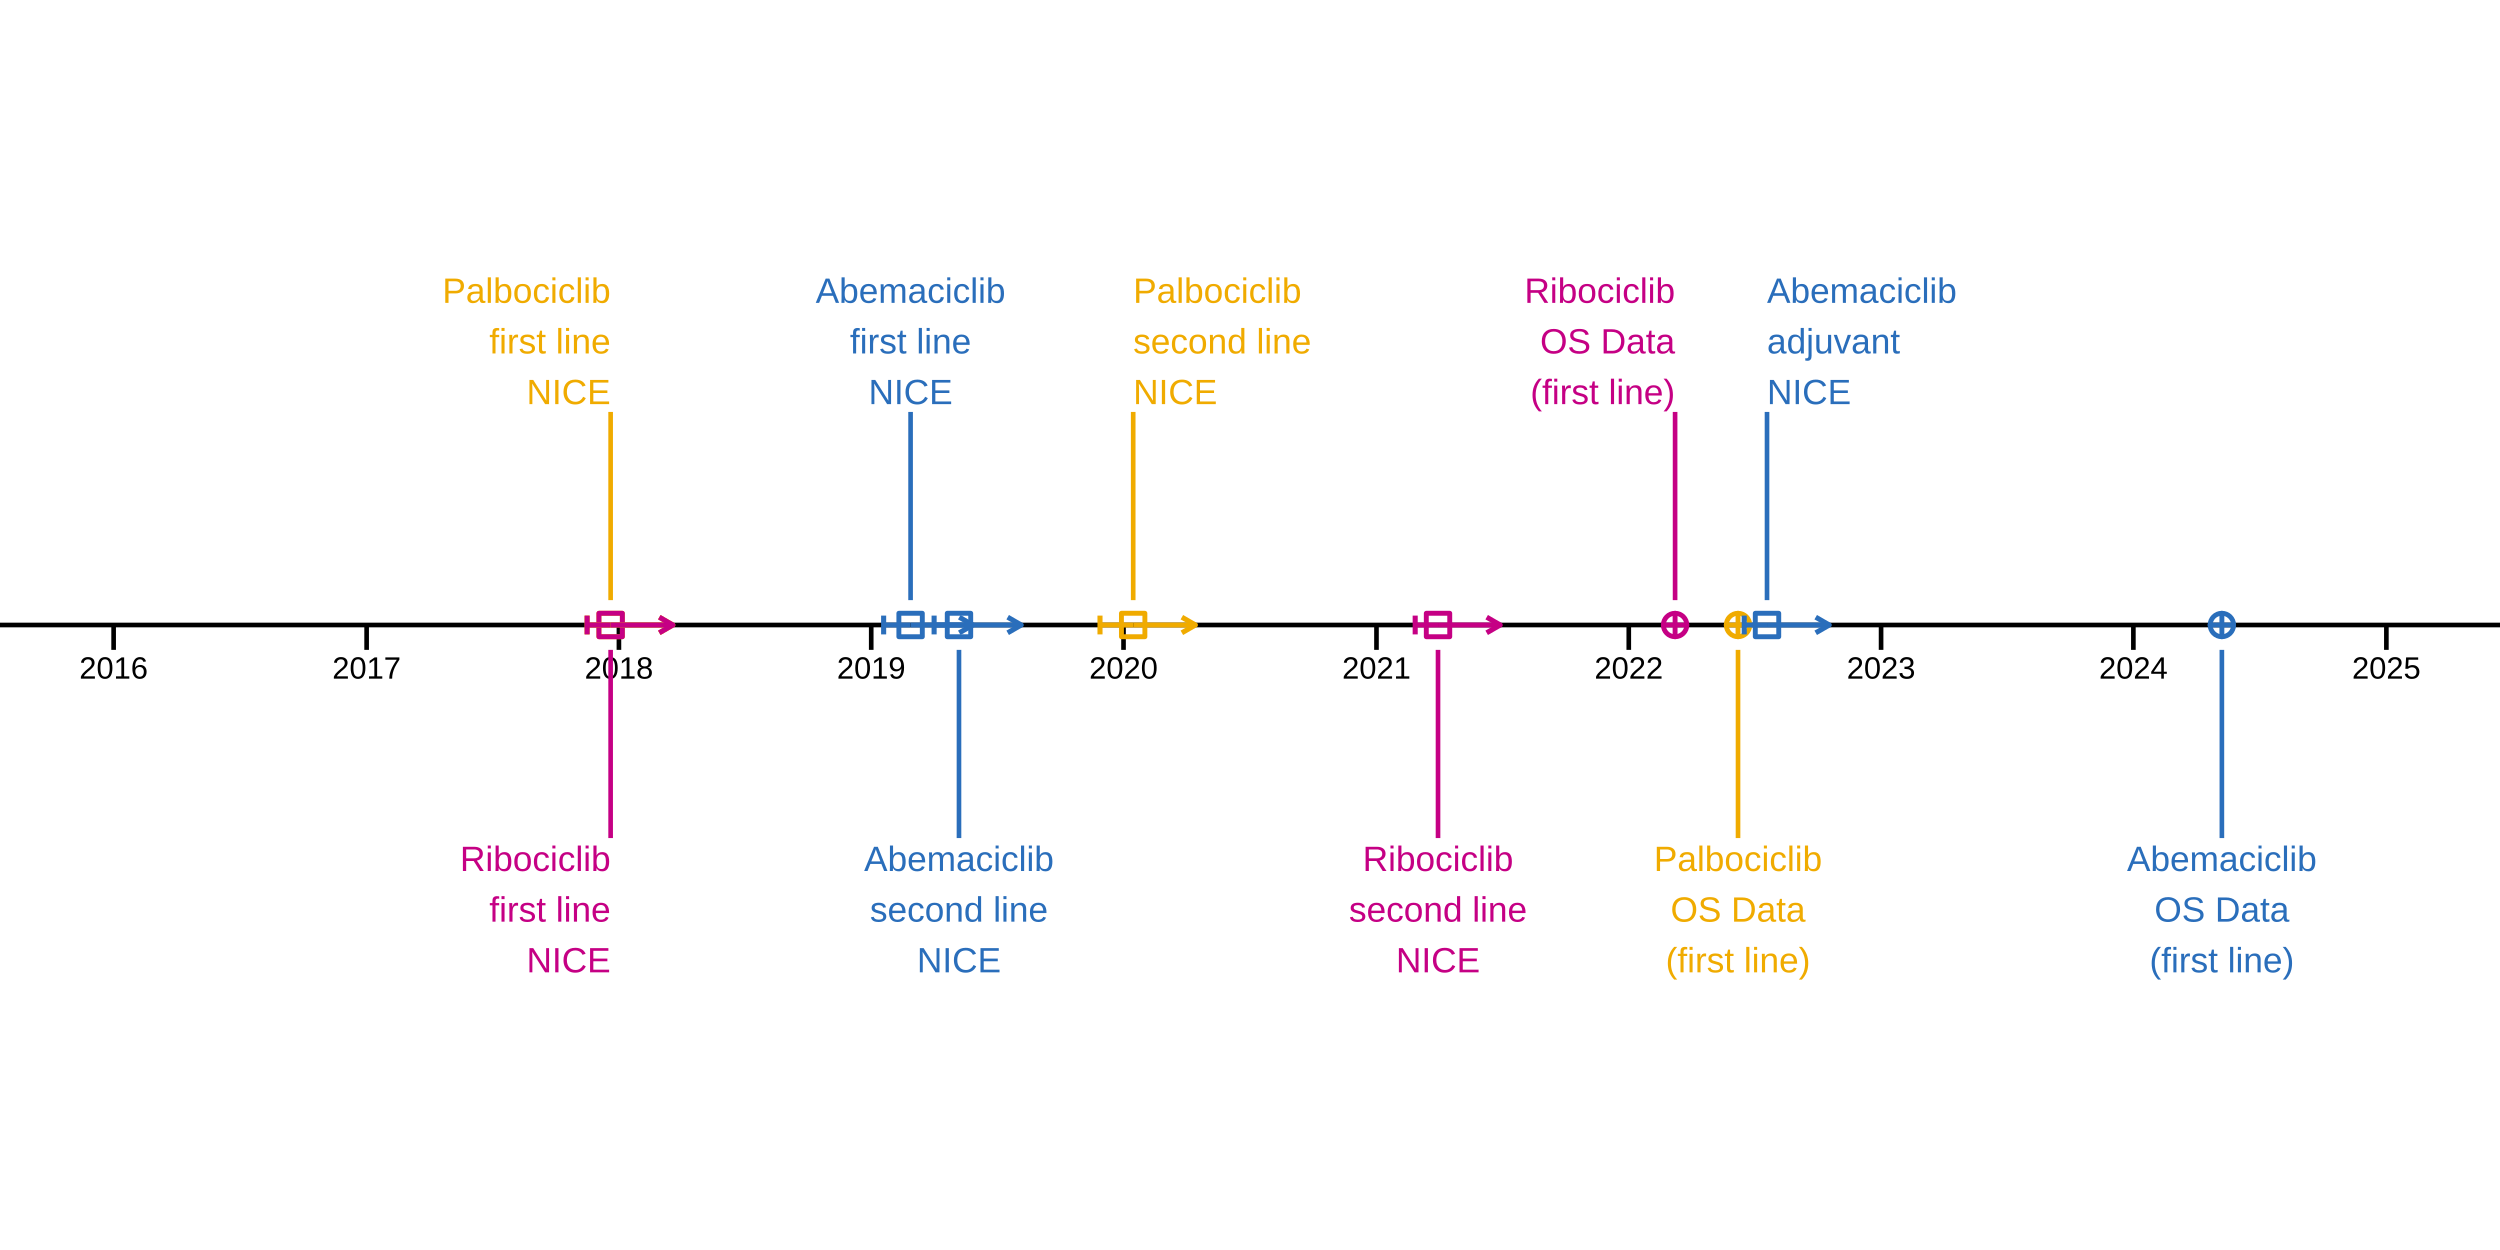
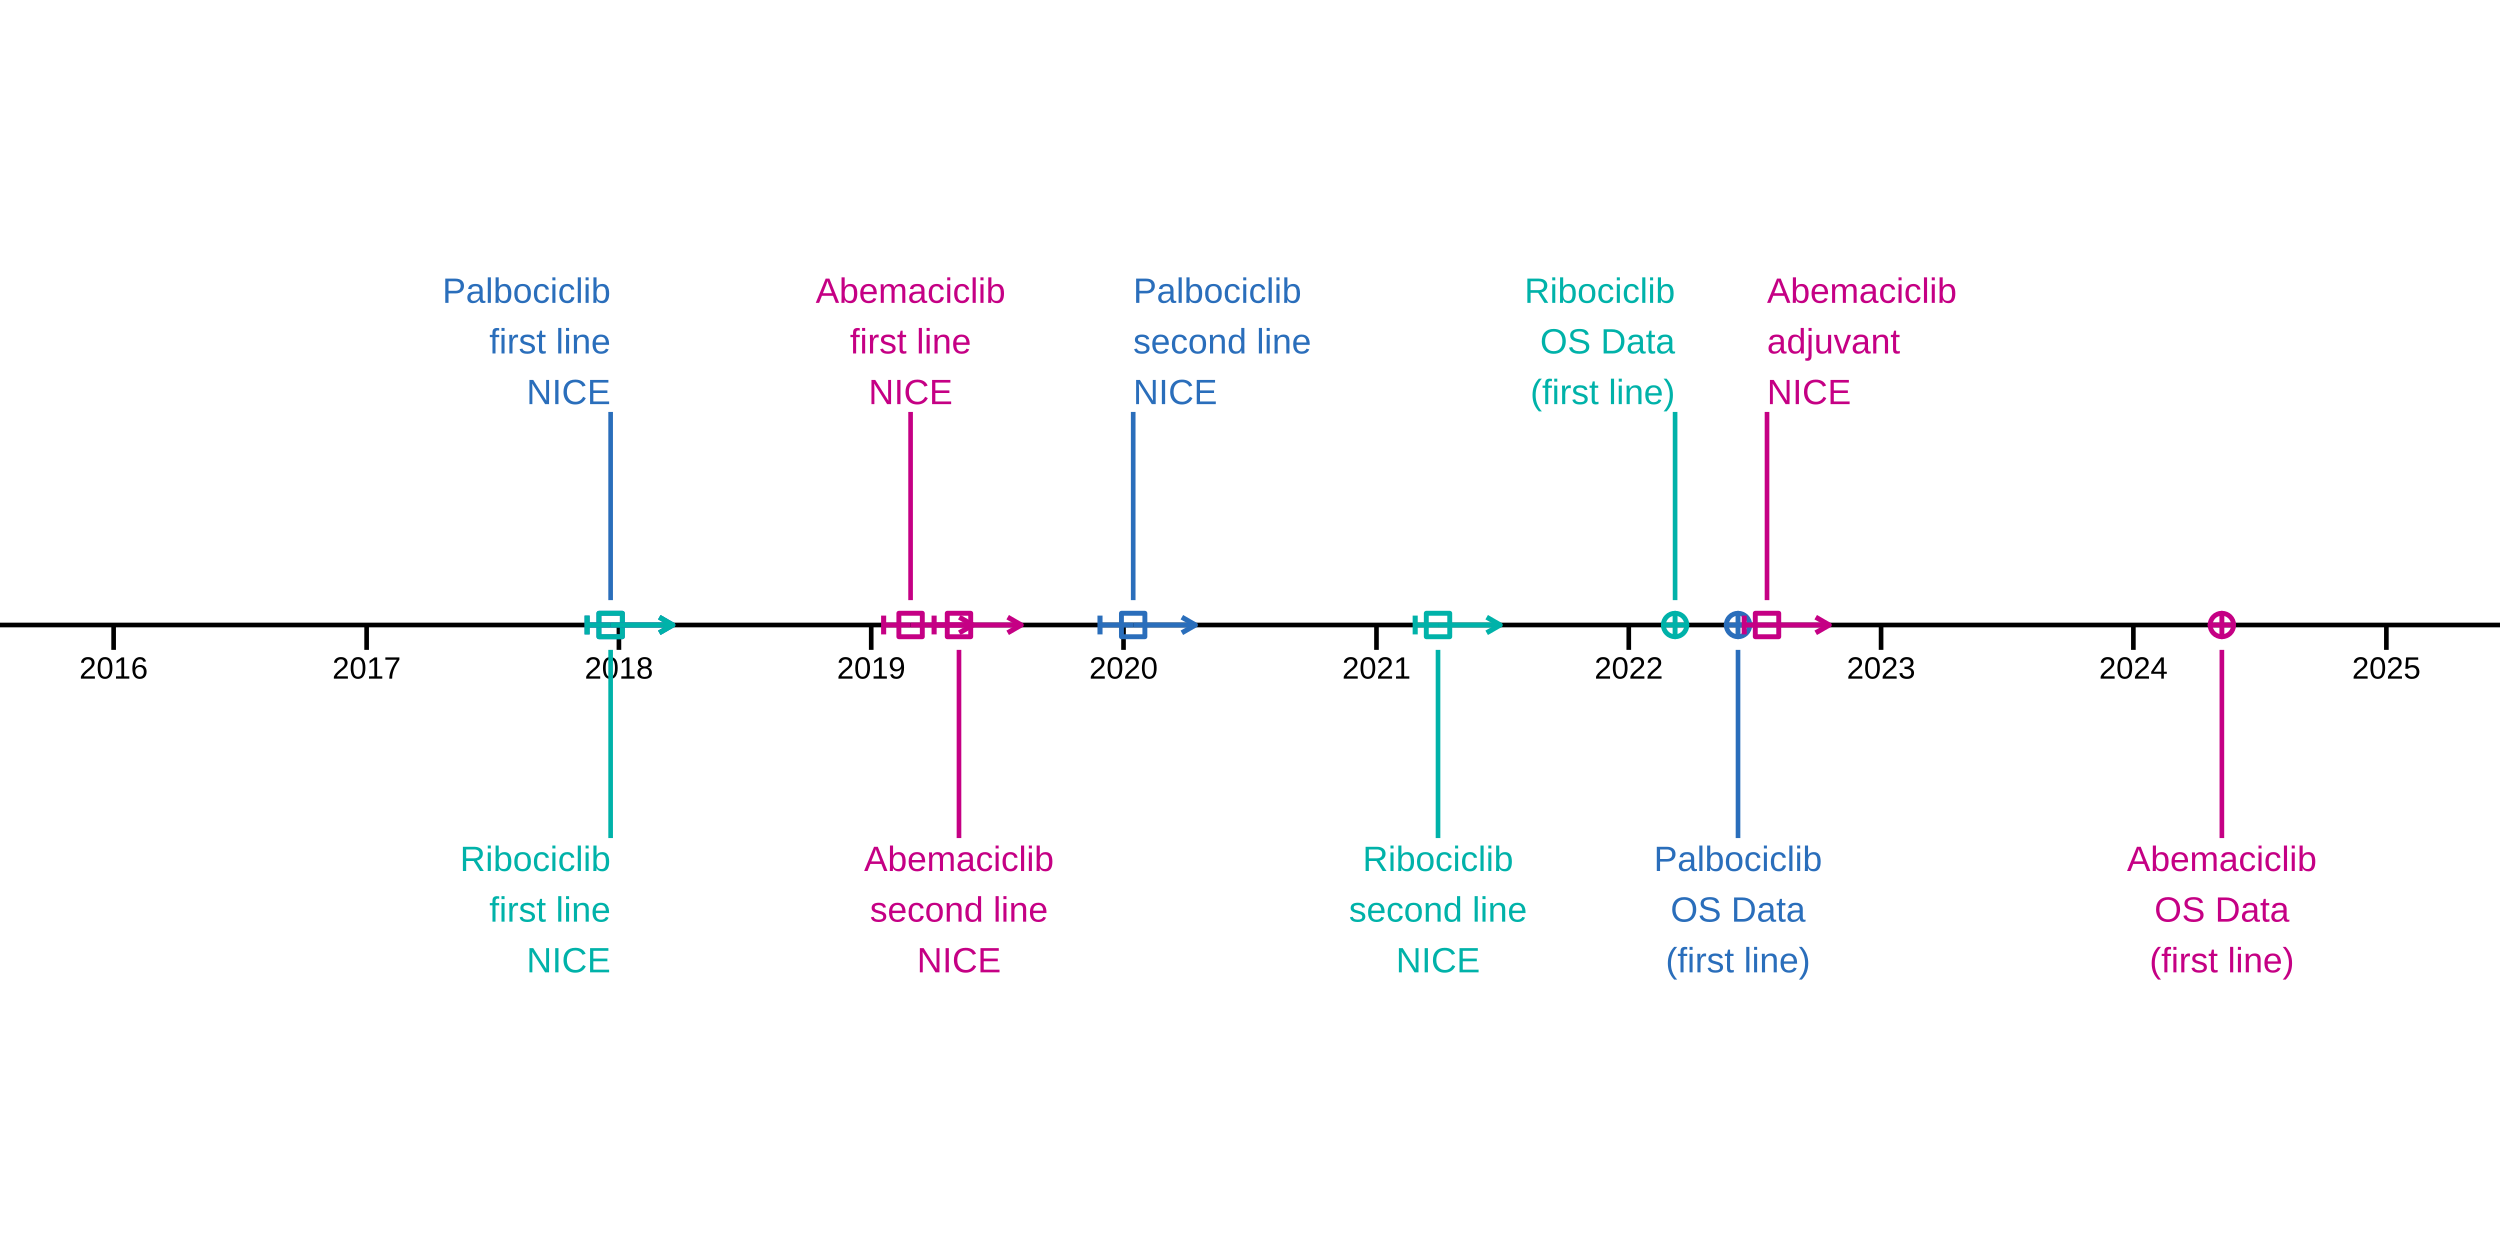
<svg xmlns="http://www.w3.org/2000/svg" class="svglite" width="576.00pt" height="288.00pt" viewBox="0 0 576.00 288.00">
  <defs>
    <style type="text/css">
    .svglite line, .svglite polyline, .svglite polygon, .svglite path, .svglite rect, .svglite circle {
      fill: none;
      stroke: #000000;
      stroke-linecap: round;
      stroke-linejoin: round;
      stroke-miterlimit: 10.00;
    }
    .svglite text {
      white-space: pre;
    }
  </style>
  </defs>
  <rect width="100%" height="100%" style="stroke: none; fill: none;" />
  <defs>
    <clipPath id="cpMC4wMHw1NzYuMDB8MC4wMHwyODguMDA=">
      <rect x="0.00" y="0.00" width="576.00" height="288.00" />
    </clipPath>
  </defs>
  <g clip-path="url(#cpMC4wMHw1NzYuMDB8MC4wMHwyODguMDA=)">
    <line x1="0.00" y1="144.00" x2="576.00" y2="144.00" style="stroke-width: 1.07; stroke-linecap: butt;" />
    <line x1="26.18" y1="144.00" x2="26.18" y2="149.73" style="stroke-width: 1.07; stroke-linecap: butt;" />
    <line x1="84.47" y1="144.00" x2="84.47" y2="149.73" style="stroke-width: 1.07; stroke-linecap: butt;" />
    <line x1="142.60" y1="144.00" x2="142.60" y2="149.73" style="stroke-width: 1.07; stroke-linecap: butt;" />
    <line x1="200.73" y1="144.00" x2="200.73" y2="149.73" style="stroke-width: 1.07; stroke-linecap: butt;" />
    <line x1="258.86" y1="144.00" x2="258.86" y2="149.73" style="stroke-width: 1.07; stroke-linecap: butt;" />
    <line x1="317.14" y1="144.00" x2="317.14" y2="149.73" style="stroke-width: 1.07; stroke-linecap: butt;" />
    <line x1="375.27" y1="144.00" x2="375.27" y2="149.73" style="stroke-width: 1.07; stroke-linecap: butt;" />
    <line x1="433.40" y1="144.00" x2="433.40" y2="149.73" style="stroke-width: 1.07; stroke-linecap: butt;" />
    <line x1="491.53" y1="144.00" x2="491.53" y2="149.73" style="stroke-width: 1.07; stroke-linecap: butt;" />
    <line x1="549.82" y1="144.00" x2="549.82" y2="149.73" style="stroke-width: 1.07; stroke-linecap: butt;" />
    <text x="26.18" y="156.36" text-anchor="middle" style="font-size: 7.11px; font-family: &quot;Arial&quot;;" textLength="15.81px" lengthAdjust="spacingAndGlyphs">2016</text>
    <text x="84.47" y="156.36" text-anchor="middle" style="font-size: 7.11px; font-family: &quot;Arial&quot;;" textLength="15.81px" lengthAdjust="spacingAndGlyphs">2017</text>
    <text x="142.60" y="156.36" text-anchor="middle" style="font-size: 7.11px; font-family: &quot;Arial&quot;;" textLength="15.81px" lengthAdjust="spacingAndGlyphs">2018</text>
    <text x="200.73" y="156.36" text-anchor="middle" style="font-size: 7.11px; font-family: &quot;Arial&quot;;" textLength="15.81px" lengthAdjust="spacingAndGlyphs">2019</text>
    <text x="258.86" y="156.36" text-anchor="middle" style="font-size: 7.11px; font-family: &quot;Arial&quot;;" textLength="15.81px" lengthAdjust="spacingAndGlyphs">2020</text>
    <text x="317.14" y="156.36" text-anchor="middle" style="font-size: 7.11px; font-family: &quot;Arial&quot;;" textLength="15.81px" lengthAdjust="spacingAndGlyphs">2021</text>
    <text x="375.27" y="156.36" text-anchor="middle" style="font-size: 7.11px; font-family: &quot;Arial&quot;;" textLength="15.81px" lengthAdjust="spacingAndGlyphs">2022</text>
    <text x="433.40" y="156.36" text-anchor="middle" style="font-size: 7.11px; font-family: &quot;Arial&quot;;" textLength="15.81px" lengthAdjust="spacingAndGlyphs">2023</text>
    <text x="491.53" y="156.36" text-anchor="middle" style="font-size: 7.11px; font-family: &quot;Arial&quot;;" textLength="15.81px" lengthAdjust="spacingAndGlyphs">2024</text>
    <text x="549.82" y="156.36" text-anchor="middle" style="font-size: 7.11px; font-family: &quot;Arial&quot;;" textLength="15.81px" lengthAdjust="spacingAndGlyphs">2025</text>
-     <rect x="137.99" y="141.30" width="5.40" height="5.40" style="stroke-width: 1.13; stroke: #F0AB00;" />
-     <rect x="137.99" y="141.30" width="5.40" height="5.40" style="stroke-width: 1.13; stroke: #C50084;" />
-     <rect x="207.10" y="141.30" width="5.40" height="5.40" style="stroke-width: 1.13; stroke: #2A6EBB;" />
-     <rect x="218.25" y="141.30" width="5.40" height="5.40" style="stroke-width: 1.13; stroke: #2A6EBB;" />
-     <rect x="258.38" y="141.30" width="5.40" height="5.40" style="stroke-width: 1.13; stroke: #F0AB00;" />
-     <rect x="328.62" y="141.30" width="5.40" height="5.40" style="stroke-width: 1.13; stroke: #C50084;" />
-     <circle cx="385.94" cy="144.00" r="2.70" style="stroke-width: 1.13; stroke: #C50084;" />
-     <line x1="383.24" y1="144.00" x2="388.64" y2="144.00" style="stroke-width: 1.13; stroke: #C50084;" />
-     <line x1="385.94" y1="146.70" x2="385.94" y2="141.30" style="stroke-width: 1.13; stroke: #C50084;" />
-     <circle cx="400.44" cy="144.00" r="2.70" style="stroke-width: 1.13; stroke: #F0AB00;" />
-     <line x1="397.73" y1="144.00" x2="403.14" y2="144.00" style="stroke-width: 1.13; stroke: #F0AB00;" />
-     <line x1="400.44" y1="146.70" x2="400.44" y2="141.30" style="stroke-width: 1.13; stroke: #F0AB00;" />
-     <rect x="404.42" y="141.30" width="5.40" height="5.40" style="stroke-width: 1.13; stroke: #2A6EBB;" />
-     <circle cx="511.92" cy="144.00" r="2.70" style="stroke-width: 1.13; stroke: #2A6EBB;" />
-     <line x1="509.21" y1="144.00" x2="514.62" y2="144.00" style="stroke-width: 1.13; stroke: #2A6EBB;" />
-     <line x1="511.92" y1="146.70" x2="511.92" y2="141.30" style="stroke-width: 1.13; stroke: #2A6EBB;" />
-     <text x="140.69" y="69.77" text-anchor="end" style="font-size: 8.11px;fill: #F0AB00; font-family: &quot;Arial&quot;;" textLength="38.69px" lengthAdjust="spacingAndGlyphs">Palbociclib</text>
-     <text x="140.69" y="81.44" text-anchor="end" style="font-size: 8.11px;fill: #F0AB00; font-family: &quot;Arial&quot;;" textLength="27.88px" lengthAdjust="spacingAndGlyphs">first line</text>
-     <text x="140.69" y="93.12" text-anchor="end" style="font-size: 8.11px;fill: #F0AB00; font-family: &quot;Arial&quot;;" textLength="19.34px" lengthAdjust="spacingAndGlyphs">NICE</text>
-     <text x="140.69" y="200.68" text-anchor="end" style="font-size: 8.11px;fill: #C50084; font-family: &quot;Arial&quot;;" textLength="34.64px" lengthAdjust="spacingAndGlyphs">Ribociclib</text>
-     <text x="140.69" y="212.35" text-anchor="end" style="font-size: 8.11px;fill: #C50084; font-family: &quot;Arial&quot;;" textLength="27.88px" lengthAdjust="spacingAndGlyphs">first line</text>
-     <text x="140.69" y="224.03" text-anchor="end" style="font-size: 8.11px;fill: #C50084; font-family: &quot;Arial&quot;;" textLength="19.34px" lengthAdjust="spacingAndGlyphs">NICE</text>
-     <text x="209.80" y="69.77" text-anchor="middle" style="font-size: 8.11px;fill: #2A6EBB; font-family: &quot;Arial&quot;;" textLength="43.63px" lengthAdjust="spacingAndGlyphs">Abemaciclib</text>
-     <text x="209.80" y="81.44" text-anchor="middle" style="font-size: 8.11px;fill: #2A6EBB; font-family: &quot;Arial&quot;;" textLength="27.88px" lengthAdjust="spacingAndGlyphs">first line</text>
-     <text x="209.80" y="93.12" text-anchor="middle" style="font-size: 8.11px;fill: #2A6EBB; font-family: &quot;Arial&quot;;" textLength="19.34px" lengthAdjust="spacingAndGlyphs">NICE</text>
-     <text x="220.95" y="200.68" text-anchor="middle" style="font-size: 8.11px;fill: #2A6EBB; font-family: &quot;Arial&quot;;" textLength="43.63px" lengthAdjust="spacingAndGlyphs">Abemaciclib</text>
-     <text x="220.95" y="212.35" text-anchor="middle" style="font-size: 8.11px;fill: #2A6EBB; font-family: &quot;Arial&quot;;" textLength="40.94px" lengthAdjust="spacingAndGlyphs">second line</text>
-     <text x="220.95" y="224.03" text-anchor="middle" style="font-size: 8.11px;fill: #2A6EBB; font-family: &quot;Arial&quot;;" textLength="19.34px" lengthAdjust="spacingAndGlyphs">NICE</text>
-     <text x="261.09" y="69.77" style="font-size: 8.11px;fill: #F0AB00; font-family: &quot;Arial&quot;;" textLength="38.69px" lengthAdjust="spacingAndGlyphs">Palbociclib</text>
-     <text x="261.09" y="81.44" style="font-size: 8.11px;fill: #F0AB00; font-family: &quot;Arial&quot;;" textLength="40.94px" lengthAdjust="spacingAndGlyphs">second line</text>
-     <text x="261.09" y="93.12" style="font-size: 8.11px;fill: #F0AB00; font-family: &quot;Arial&quot;;" textLength="19.34px" lengthAdjust="spacingAndGlyphs">NICE</text>
-     <text x="331.32" y="200.68" text-anchor="middle" style="font-size: 8.11px;fill: #C50084; font-family: &quot;Arial&quot;;" textLength="34.64px" lengthAdjust="spacingAndGlyphs">Ribociclib</text>
-     <text x="331.32" y="212.35" text-anchor="middle" style="font-size: 8.11px;fill: #C50084; font-family: &quot;Arial&quot;;" textLength="40.94px" lengthAdjust="spacingAndGlyphs">second line</text>
-     <text x="331.32" y="224.03" text-anchor="middle" style="font-size: 8.11px;fill: #C50084; font-family: &quot;Arial&quot;;" textLength="19.34px" lengthAdjust="spacingAndGlyphs">NICE</text>
-     <text x="385.94" y="69.77" text-anchor="end" style="font-size: 8.11px;fill: #C50084; font-family: &quot;Arial&quot;;" textLength="34.64px" lengthAdjust="spacingAndGlyphs">Ribociclib</text>
-     <text x="385.94" y="81.44" text-anchor="end" style="font-size: 8.11px;fill: #C50084; font-family: &quot;Arial&quot;;" textLength="31.03px" lengthAdjust="spacingAndGlyphs">OS Data</text>
-     <text x="385.94" y="93.12" text-anchor="end" style="font-size: 8.11px;fill: #C50084; font-family: &quot;Arial&quot;;" textLength="33.26px" lengthAdjust="spacingAndGlyphs">(first line)</text>
-     <text x="400.44" y="200.68" text-anchor="middle" style="font-size: 8.11px;fill: #F0AB00; font-family: &quot;Arial&quot;;" textLength="38.69px" lengthAdjust="spacingAndGlyphs">Palbociclib</text>
-     <text x="400.44" y="212.35" text-anchor="middle" style="font-size: 8.11px;fill: #F0AB00; font-family: &quot;Arial&quot;;" textLength="31.03px" lengthAdjust="spacingAndGlyphs">OS Data</text>
-     <text x="400.44" y="224.03" text-anchor="middle" style="font-size: 8.11px;fill: #F0AB00; font-family: &quot;Arial&quot;;" textLength="33.26px" lengthAdjust="spacingAndGlyphs">(first line)</text>
-     <text x="407.12" y="69.77" style="font-size: 8.11px;fill: #2A6EBB; font-family: &quot;Arial&quot;;" textLength="43.63px" lengthAdjust="spacingAndGlyphs">Abemaciclib</text>
-     <text x="407.12" y="81.44" style="font-size: 8.11px;fill: #2A6EBB; font-family: &quot;Arial&quot;;" textLength="30.59px" lengthAdjust="spacingAndGlyphs">adjuvant</text>
-     <text x="407.12" y="93.12" style="font-size: 8.11px;fill: #2A6EBB; font-family: &quot;Arial&quot;;" textLength="19.34px" lengthAdjust="spacingAndGlyphs">NICE</text>
-     <text x="511.92" y="200.68" text-anchor="middle" style="font-size: 8.11px;fill: #2A6EBB; font-family: &quot;Arial&quot;;" textLength="43.63px" lengthAdjust="spacingAndGlyphs">Abemaciclib</text>
-     <text x="511.92" y="212.35" text-anchor="middle" style="font-size: 8.11px;fill: #2A6EBB; font-family: &quot;Arial&quot;;" textLength="31.03px" lengthAdjust="spacingAndGlyphs">OS Data</text>
-     <text x="511.92" y="224.03" text-anchor="middle" style="font-size: 8.11px;fill: #2A6EBB; font-family: &quot;Arial&quot;;" textLength="33.26px" lengthAdjust="spacingAndGlyphs">(first line)</text>
-     <line x1="140.69" y1="138.27" x2="140.69" y2="94.91" style="stroke-width: 1.07; stroke: #F0AB00; stroke-linecap: butt;" />
-     <line x1="140.69" y1="149.73" x2="140.69" y2="193.09" style="stroke-width: 1.07; stroke: #C50084; stroke-linecap: butt;" />
-     <line x1="209.80" y1="138.27" x2="209.80" y2="94.91" style="stroke-width: 1.07; stroke: #2A6EBB; stroke-linecap: butt;" />
-     <line x1="220.95" y1="149.73" x2="220.95" y2="193.09" style="stroke-width: 1.07; stroke: #2A6EBB; stroke-linecap: butt;" />
-     <line x1="261.09" y1="138.27" x2="261.09" y2="94.91" style="stroke-width: 1.07; stroke: #F0AB00; stroke-linecap: butt;" />
-     <line x1="331.32" y1="149.73" x2="331.32" y2="193.09" style="stroke-width: 1.07; stroke: #C50084; stroke-linecap: butt;" />
-     <line x1="385.94" y1="138.27" x2="385.94" y2="94.91" style="stroke-width: 1.07; stroke: #C50084; stroke-linecap: butt;" />
-     <line x1="400.44" y1="149.73" x2="400.44" y2="193.09" style="stroke-width: 1.07; stroke: #F0AB00; stroke-linecap: butt;" />
-     <line x1="407.12" y1="138.27" x2="407.12" y2="94.91" style="stroke-width: 1.07; stroke: #2A6EBB; stroke-linecap: butt;" />
-     <line x1="511.92" y1="149.73" x2="511.92" y2="193.09" style="stroke-width: 1.07; stroke: #2A6EBB; stroke-linecap: butt;" />
-     <line x1="140.69" y1="144.00" x2="155.02" y2="144.00" style="stroke-width: 1.17; stroke: #F0AB00; stroke-linecap: butt;" />
-     <polyline points="151.90,145.80 155.02,144.00 151.90,142.20 " style="stroke-width: 1.17; stroke: #F0AB00; stroke-linecap: butt;" />
-     <line x1="140.69" y1="144.00" x2="155.02" y2="144.00" style="stroke-width: 1.17; stroke: #C50084; stroke-linecap: butt;" />
-     <polyline points="151.90,145.80 155.02,144.00 151.90,142.20 " style="stroke-width: 1.17; stroke: #C50084; stroke-linecap: butt;" />
-     <line x1="209.80" y1="144.00" x2="224.14" y2="144.00" style="stroke-width: 1.17; stroke: #2A6EBB; stroke-linecap: butt;" />
-     <polyline points="221.02,145.80 224.14,144.00 221.02,142.20 " style="stroke-width: 1.17; stroke: #2A6EBB; stroke-linecap: butt;" />
-     <line x1="220.95" y1="144.00" x2="235.29" y2="144.00" style="stroke-width: 1.17; stroke: #2A6EBB; stroke-linecap: butt;" />
-     <polyline points="232.17,145.80 235.29,144.00 232.17,142.20 " style="stroke-width: 1.17; stroke: #2A6EBB; stroke-linecap: butt;" />
-     <line x1="261.09" y1="144.00" x2="275.42" y2="144.00" style="stroke-width: 1.17; stroke: #F0AB00; stroke-linecap: butt;" />
-     <polyline points="272.30,145.80 275.42,144.00 272.30,142.20 " style="stroke-width: 1.17; stroke: #F0AB00; stroke-linecap: butt;" />
-     <line x1="331.32" y1="144.00" x2="345.65" y2="144.00" style="stroke-width: 1.17; stroke: #C50084; stroke-linecap: butt;" />
-     <polyline points="342.53,145.80 345.65,144.00 342.53,142.20 " style="stroke-width: 1.17; stroke: #C50084; stroke-linecap: butt;" />
-     <line x1="407.12" y1="144.00" x2="421.46" y2="144.00" style="stroke-width: 1.17; stroke: #2A6EBB; stroke-linecap: butt;" />
-     <polyline points="418.34,145.80 421.46,144.00 418.34,142.20 " style="stroke-width: 1.17; stroke: #2A6EBB; stroke-linecap: butt;" />
-     <line x1="140.69" y1="144.00" x2="135.27" y2="144.00" style="stroke-width: 1.17; stroke: #F0AB00; stroke-linecap: butt;" />
-     <polyline points="135.27,141.84 135.27,144.00 135.27,146.16 " style="stroke-width: 1.17; stroke: #F0AB00; stroke-linecap: butt;" />
-     <line x1="140.69" y1="144.00" x2="135.27" y2="144.00" style="stroke-width: 1.17; stroke: #C50084; stroke-linecap: butt;" />
-     <polyline points="135.27,141.84 135.27,144.00 135.27,146.16 " style="stroke-width: 1.17; stroke: #C50084; stroke-linecap: butt;" />
-     <line x1="209.80" y1="144.00" x2="203.59" y2="144.00" style="stroke-width: 1.17; stroke: #2A6EBB; stroke-linecap: butt;" />
-     <polyline points="203.59,141.84 203.59,144.00 203.59,146.16 " style="stroke-width: 1.17; stroke: #2A6EBB; stroke-linecap: butt;" />
-     <line x1="220.95" y1="144.00" x2="215.22" y2="144.00" style="stroke-width: 1.17; stroke: #2A6EBB; stroke-linecap: butt;" />
-     <polyline points="215.22,141.84 215.22,144.00 215.22,146.16 " style="stroke-width: 1.17; stroke: #2A6EBB; stroke-linecap: butt;" />
-     <line x1="261.09" y1="144.00" x2="253.44" y2="144.00" style="stroke-width: 1.17; stroke: #F0AB00; stroke-linecap: butt;" />
-     <polyline points="253.44,141.84 253.44,144.00 253.44,146.16 " style="stroke-width: 1.17; stroke: #F0AB00; stroke-linecap: butt;" />
-     <line x1="331.32" y1="144.00" x2="326.06" y2="144.00" style="stroke-width: 1.17; stroke: #C50084; stroke-linecap: butt;" />
-     <polyline points="326.06,141.84 326.06,144.00 326.06,146.16 " style="stroke-width: 1.17; stroke: #C50084; stroke-linecap: butt;" />
-     <line x1="407.12" y1="144.00" x2="401.87" y2="144.00" style="stroke-width: 1.17; stroke: #2A6EBB; stroke-linecap: butt;" />
-     <polyline points="401.87,141.84 401.87,144.00 401.87,146.16 " style="stroke-width: 1.17; stroke: #2A6EBB; stroke-linecap: butt;" />
+     <rect x="137.99" y="141.30" width="5.40" height="5.40" style="stroke-width: 1.13; stroke: #2A6EBB;" />
+     <rect x="137.99" y="141.30" width="5.40" height="5.40" style="stroke-width: 1.13; stroke: #00B2A9;" />
+     <rect x="207.10" y="141.30" width="5.40" height="5.40" style="stroke-width: 1.13; stroke: #C50084;" />
+     <rect x="218.25" y="141.30" width="5.40" height="5.40" style="stroke-width: 1.13; stroke: #C50084;" />
+     <rect x="258.38" y="141.30" width="5.40" height="5.40" style="stroke-width: 1.13; stroke: #2A6EBB;" />
+     <rect x="328.62" y="141.30" width="5.40" height="5.40" style="stroke-width: 1.13; stroke: #00B2A9;" />
+     <circle cx="385.94" cy="144.00" r="2.70" style="stroke-width: 1.13; stroke: #00B2A9;" />
+     <line x1="383.24" y1="144.00" x2="388.64" y2="144.00" style="stroke-width: 1.13; stroke: #00B2A9;" />
+     <line x1="385.94" y1="146.70" x2="385.94" y2="141.30" style="stroke-width: 1.13; stroke: #00B2A9;" />
+     <circle cx="400.44" cy="144.00" r="2.70" style="stroke-width: 1.13; stroke: #2A6EBB;" />
+     <line x1="397.73" y1="144.00" x2="403.14" y2="144.00" style="stroke-width: 1.13; stroke: #2A6EBB;" />
+     <line x1="400.44" y1="146.70" x2="400.44" y2="141.30" style="stroke-width: 1.13; stroke: #2A6EBB;" />
+     <rect x="404.42" y="141.30" width="5.40" height="5.40" style="stroke-width: 1.13; stroke: #C50084;" />
+     <circle cx="511.92" cy="144.00" r="2.70" style="stroke-width: 1.13; stroke: #C50084;" />
+     <line x1="509.21" y1="144.00" x2="514.62" y2="144.00" style="stroke-width: 1.13; stroke: #C50084;" />
+     <line x1="511.92" y1="146.70" x2="511.92" y2="141.30" style="stroke-width: 1.13; stroke: #C50084;" />
+     <text x="140.69" y="69.77" text-anchor="end" style="font-size: 8.11px;fill: #2A6EBB; font-family: &quot;Arial&quot;;" textLength="38.69px" lengthAdjust="spacingAndGlyphs">Palbociclib</text>
+     <text x="140.69" y="81.44" text-anchor="end" style="font-size: 8.11px;fill: #2A6EBB; font-family: &quot;Arial&quot;;" textLength="27.88px" lengthAdjust="spacingAndGlyphs">first line</text>
+     <text x="140.69" y="93.12" text-anchor="end" style="font-size: 8.11px;fill: #2A6EBB; font-family: &quot;Arial&quot;;" textLength="19.34px" lengthAdjust="spacingAndGlyphs">NICE</text>
+     <text x="140.69" y="200.68" text-anchor="end" style="font-size: 8.11px;fill: #00B2A9; font-family: &quot;Arial&quot;;" textLength="34.64px" lengthAdjust="spacingAndGlyphs">Ribociclib</text>
+     <text x="140.69" y="212.35" text-anchor="end" style="font-size: 8.11px;fill: #00B2A9; font-family: &quot;Arial&quot;;" textLength="27.88px" lengthAdjust="spacingAndGlyphs">first line</text>
+     <text x="140.69" y="224.03" text-anchor="end" style="font-size: 8.11px;fill: #00B2A9; font-family: &quot;Arial&quot;;" textLength="19.34px" lengthAdjust="spacingAndGlyphs">NICE</text>
+     <text x="209.80" y="69.77" text-anchor="middle" style="font-size: 8.11px;fill: #C50084; font-family: &quot;Arial&quot;;" textLength="43.63px" lengthAdjust="spacingAndGlyphs">Abemaciclib</text>
+     <text x="209.80" y="81.44" text-anchor="middle" style="font-size: 8.11px;fill: #C50084; font-family: &quot;Arial&quot;;" textLength="27.88px" lengthAdjust="spacingAndGlyphs">first line</text>
+     <text x="209.80" y="93.12" text-anchor="middle" style="font-size: 8.11px;fill: #C50084; font-family: &quot;Arial&quot;;" textLength="19.34px" lengthAdjust="spacingAndGlyphs">NICE</text>
+     <text x="220.95" y="200.68" text-anchor="middle" style="font-size: 8.11px;fill: #C50084; font-family: &quot;Arial&quot;;" textLength="43.63px" lengthAdjust="spacingAndGlyphs">Abemaciclib</text>
+     <text x="220.95" y="212.35" text-anchor="middle" style="font-size: 8.11px;fill: #C50084; font-family: &quot;Arial&quot;;" textLength="40.94px" lengthAdjust="spacingAndGlyphs">second line</text>
+     <text x="220.95" y="224.03" text-anchor="middle" style="font-size: 8.11px;fill: #C50084; font-family: &quot;Arial&quot;;" textLength="19.34px" lengthAdjust="spacingAndGlyphs">NICE</text>
+     <text x="261.09" y="69.77" style="font-size: 8.11px;fill: #2A6EBB; font-family: &quot;Arial&quot;;" textLength="38.69px" lengthAdjust="spacingAndGlyphs">Palbociclib</text>
+     <text x="261.09" y="81.44" style="font-size: 8.11px;fill: #2A6EBB; font-family: &quot;Arial&quot;;" textLength="40.94px" lengthAdjust="spacingAndGlyphs">second line</text>
+     <text x="261.09" y="93.12" style="font-size: 8.11px;fill: #2A6EBB; font-family: &quot;Arial&quot;;" textLength="19.34px" lengthAdjust="spacingAndGlyphs">NICE</text>
+     <text x="331.32" y="200.68" text-anchor="middle" style="font-size: 8.11px;fill: #00B2A9; font-family: &quot;Arial&quot;;" textLength="34.64px" lengthAdjust="spacingAndGlyphs">Ribociclib</text>
+     <text x="331.32" y="212.35" text-anchor="middle" style="font-size: 8.11px;fill: #00B2A9; font-family: &quot;Arial&quot;;" textLength="40.94px" lengthAdjust="spacingAndGlyphs">second line</text>
+     <text x="331.32" y="224.03" text-anchor="middle" style="font-size: 8.11px;fill: #00B2A9; font-family: &quot;Arial&quot;;" textLength="19.34px" lengthAdjust="spacingAndGlyphs">NICE</text>
+     <text x="385.94" y="69.77" text-anchor="end" style="font-size: 8.11px;fill: #00B2A9; font-family: &quot;Arial&quot;;" textLength="34.64px" lengthAdjust="spacingAndGlyphs">Ribociclib</text>
+     <text x="385.94" y="81.44" text-anchor="end" style="font-size: 8.11px;fill: #00B2A9; font-family: &quot;Arial&quot;;" textLength="31.03px" lengthAdjust="spacingAndGlyphs">OS Data</text>
+     <text x="385.94" y="93.12" text-anchor="end" style="font-size: 8.11px;fill: #00B2A9; font-family: &quot;Arial&quot;;" textLength="33.26px" lengthAdjust="spacingAndGlyphs">(first line)</text>
+     <text x="400.44" y="200.68" text-anchor="middle" style="font-size: 8.11px;fill: #2A6EBB; font-family: &quot;Arial&quot;;" textLength="38.69px" lengthAdjust="spacingAndGlyphs">Palbociclib</text>
+     <text x="400.44" y="212.35" text-anchor="middle" style="font-size: 8.11px;fill: #2A6EBB; font-family: &quot;Arial&quot;;" textLength="31.03px" lengthAdjust="spacingAndGlyphs">OS Data</text>
+     <text x="400.44" y="224.03" text-anchor="middle" style="font-size: 8.11px;fill: #2A6EBB; font-family: &quot;Arial&quot;;" textLength="33.26px" lengthAdjust="spacingAndGlyphs">(first line)</text>
+     <text x="407.12" y="69.77" style="font-size: 8.11px;fill: #C50084; font-family: &quot;Arial&quot;;" textLength="43.63px" lengthAdjust="spacingAndGlyphs">Abemaciclib</text>
+     <text x="407.12" y="81.44" style="font-size: 8.11px;fill: #C50084; font-family: &quot;Arial&quot;;" textLength="30.59px" lengthAdjust="spacingAndGlyphs">adjuvant</text>
+     <text x="407.12" y="93.12" style="font-size: 8.11px;fill: #C50084; font-family: &quot;Arial&quot;;" textLength="19.34px" lengthAdjust="spacingAndGlyphs">NICE</text>
+     <text x="511.92" y="200.68" text-anchor="middle" style="font-size: 8.11px;fill: #C50084; font-family: &quot;Arial&quot;;" textLength="43.63px" lengthAdjust="spacingAndGlyphs">Abemaciclib</text>
+     <text x="511.92" y="212.35" text-anchor="middle" style="font-size: 8.11px;fill: #C50084; font-family: &quot;Arial&quot;;" textLength="31.03px" lengthAdjust="spacingAndGlyphs">OS Data</text>
+     <text x="511.92" y="224.03" text-anchor="middle" style="font-size: 8.11px;fill: #C50084; font-family: &quot;Arial&quot;;" textLength="33.26px" lengthAdjust="spacingAndGlyphs">(first line)</text>
+     <line x1="140.69" y1="138.27" x2="140.69" y2="94.91" style="stroke-width: 1.07; stroke: #2A6EBB; stroke-linecap: butt;" />
+     <line x1="140.69" y1="149.73" x2="140.69" y2="193.09" style="stroke-width: 1.07; stroke: #00B2A9; stroke-linecap: butt;" />
+     <line x1="209.80" y1="138.27" x2="209.80" y2="94.91" style="stroke-width: 1.07; stroke: #C50084; stroke-linecap: butt;" />
+     <line x1="220.95" y1="149.73" x2="220.95" y2="193.09" style="stroke-width: 1.07; stroke: #C50084; stroke-linecap: butt;" />
+     <line x1="261.09" y1="138.27" x2="261.09" y2="94.91" style="stroke-width: 1.07; stroke: #2A6EBB; stroke-linecap: butt;" />
+     <line x1="331.32" y1="149.73" x2="331.32" y2="193.09" style="stroke-width: 1.07; stroke: #00B2A9; stroke-linecap: butt;" />
+     <line x1="385.94" y1="138.27" x2="385.94" y2="94.91" style="stroke-width: 1.07; stroke: #00B2A9; stroke-linecap: butt;" />
+     <line x1="400.44" y1="149.73" x2="400.44" y2="193.09" style="stroke-width: 1.07; stroke: #2A6EBB; stroke-linecap: butt;" />
+     <line x1="407.12" y1="138.27" x2="407.12" y2="94.91" style="stroke-width: 1.07; stroke: #C50084; stroke-linecap: butt;" />
+     <line x1="511.92" y1="149.73" x2="511.92" y2="193.09" style="stroke-width: 1.07; stroke: #C50084; stroke-linecap: butt;" />
+     <line x1="140.69" y1="144.00" x2="155.02" y2="144.00" style="stroke-width: 1.17; stroke: #2A6EBB; stroke-linecap: butt;" />
+     <polyline points="151.90,145.80 155.02,144.00 151.90,142.20 " style="stroke-width: 1.17; stroke: #2A6EBB; stroke-linecap: butt;" />
+     <line x1="140.69" y1="144.00" x2="155.02" y2="144.00" style="stroke-width: 1.17; stroke: #00B2A9; stroke-linecap: butt;" />
+     <polyline points="151.90,145.80 155.02,144.00 151.90,142.20 " style="stroke-width: 1.17; stroke: #00B2A9; stroke-linecap: butt;" />
+     <line x1="209.80" y1="144.00" x2="224.14" y2="144.00" style="stroke-width: 1.17; stroke: #C50084; stroke-linecap: butt;" />
+     <polyline points="221.02,145.80 224.14,144.00 221.02,142.20 " style="stroke-width: 1.17; stroke: #C50084; stroke-linecap: butt;" />
+     <line x1="220.95" y1="144.00" x2="235.29" y2="144.00" style="stroke-width: 1.17; stroke: #C50084; stroke-linecap: butt;" />
+     <polyline points="232.17,145.80 235.29,144.00 232.17,142.20 " style="stroke-width: 1.17; stroke: #C50084; stroke-linecap: butt;" />
+     <line x1="261.09" y1="144.00" x2="275.42" y2="144.00" style="stroke-width: 1.17; stroke: #2A6EBB; stroke-linecap: butt;" />
+     <polyline points="272.30,145.80 275.42,144.00 272.30,142.20 " style="stroke-width: 1.17; stroke: #2A6EBB; stroke-linecap: butt;" />
+     <line x1="331.32" y1="144.00" x2="345.65" y2="144.00" style="stroke-width: 1.17; stroke: #00B2A9; stroke-linecap: butt;" />
+     <polyline points="342.53,145.80 345.65,144.00 342.53,142.20 " style="stroke-width: 1.17; stroke: #00B2A9; stroke-linecap: butt;" />
+     <line x1="407.12" y1="144.00" x2="421.46" y2="144.00" style="stroke-width: 1.17; stroke: #C50084; stroke-linecap: butt;" />
+     <polyline points="418.34,145.80 421.46,144.00 418.34,142.20 " style="stroke-width: 1.17; stroke: #C50084; stroke-linecap: butt;" />
+     <line x1="140.69" y1="144.00" x2="135.27" y2="144.00" style="stroke-width: 1.17; stroke: #2A6EBB; stroke-linecap: butt;" />
+     <polyline points="135.27,141.84 135.27,144.00 135.27,146.16 " style="stroke-width: 1.17; stroke: #2A6EBB; stroke-linecap: butt;" />
+     <line x1="140.69" y1="144.00" x2="135.27" y2="144.00" style="stroke-width: 1.17; stroke: #00B2A9; stroke-linecap: butt;" />
+     <polyline points="135.27,141.84 135.27,144.00 135.27,146.16 " style="stroke-width: 1.17; stroke: #00B2A9; stroke-linecap: butt;" />
+     <line x1="209.80" y1="144.00" x2="203.59" y2="144.00" style="stroke-width: 1.17; stroke: #C50084; stroke-linecap: butt;" />
+     <polyline points="203.59,141.84 203.59,144.00 203.59,146.16 " style="stroke-width: 1.17; stroke: #C50084; stroke-linecap: butt;" />
+     <line x1="220.95" y1="144.00" x2="215.22" y2="144.00" style="stroke-width: 1.17; stroke: #C50084; stroke-linecap: butt;" />
+     <polyline points="215.22,141.84 215.22,144.00 215.22,146.16 " style="stroke-width: 1.17; stroke: #C50084; stroke-linecap: butt;" />
+     <line x1="261.09" y1="144.00" x2="253.44" y2="144.00" style="stroke-width: 1.17; stroke: #2A6EBB; stroke-linecap: butt;" />
+     <polyline points="253.44,141.84 253.44,144.00 253.44,146.16 " style="stroke-width: 1.17; stroke: #2A6EBB; stroke-linecap: butt;" />
+     <line x1="331.32" y1="144.00" x2="326.06" y2="144.00" style="stroke-width: 1.17; stroke: #00B2A9; stroke-linecap: butt;" />
+     <polyline points="326.06,141.84 326.06,144.00 326.06,146.16 " style="stroke-width: 1.17; stroke: #00B2A9; stroke-linecap: butt;" />
+     <line x1="407.12" y1="144.00" x2="401.87" y2="144.00" style="stroke-width: 1.17; stroke: #C50084; stroke-linecap: butt;" />
+     <polyline points="401.87,141.84 401.87,144.00 401.87,146.16 " style="stroke-width: 1.17; stroke: #C50084; stroke-linecap: butt;" />
  </g>
</svg>
